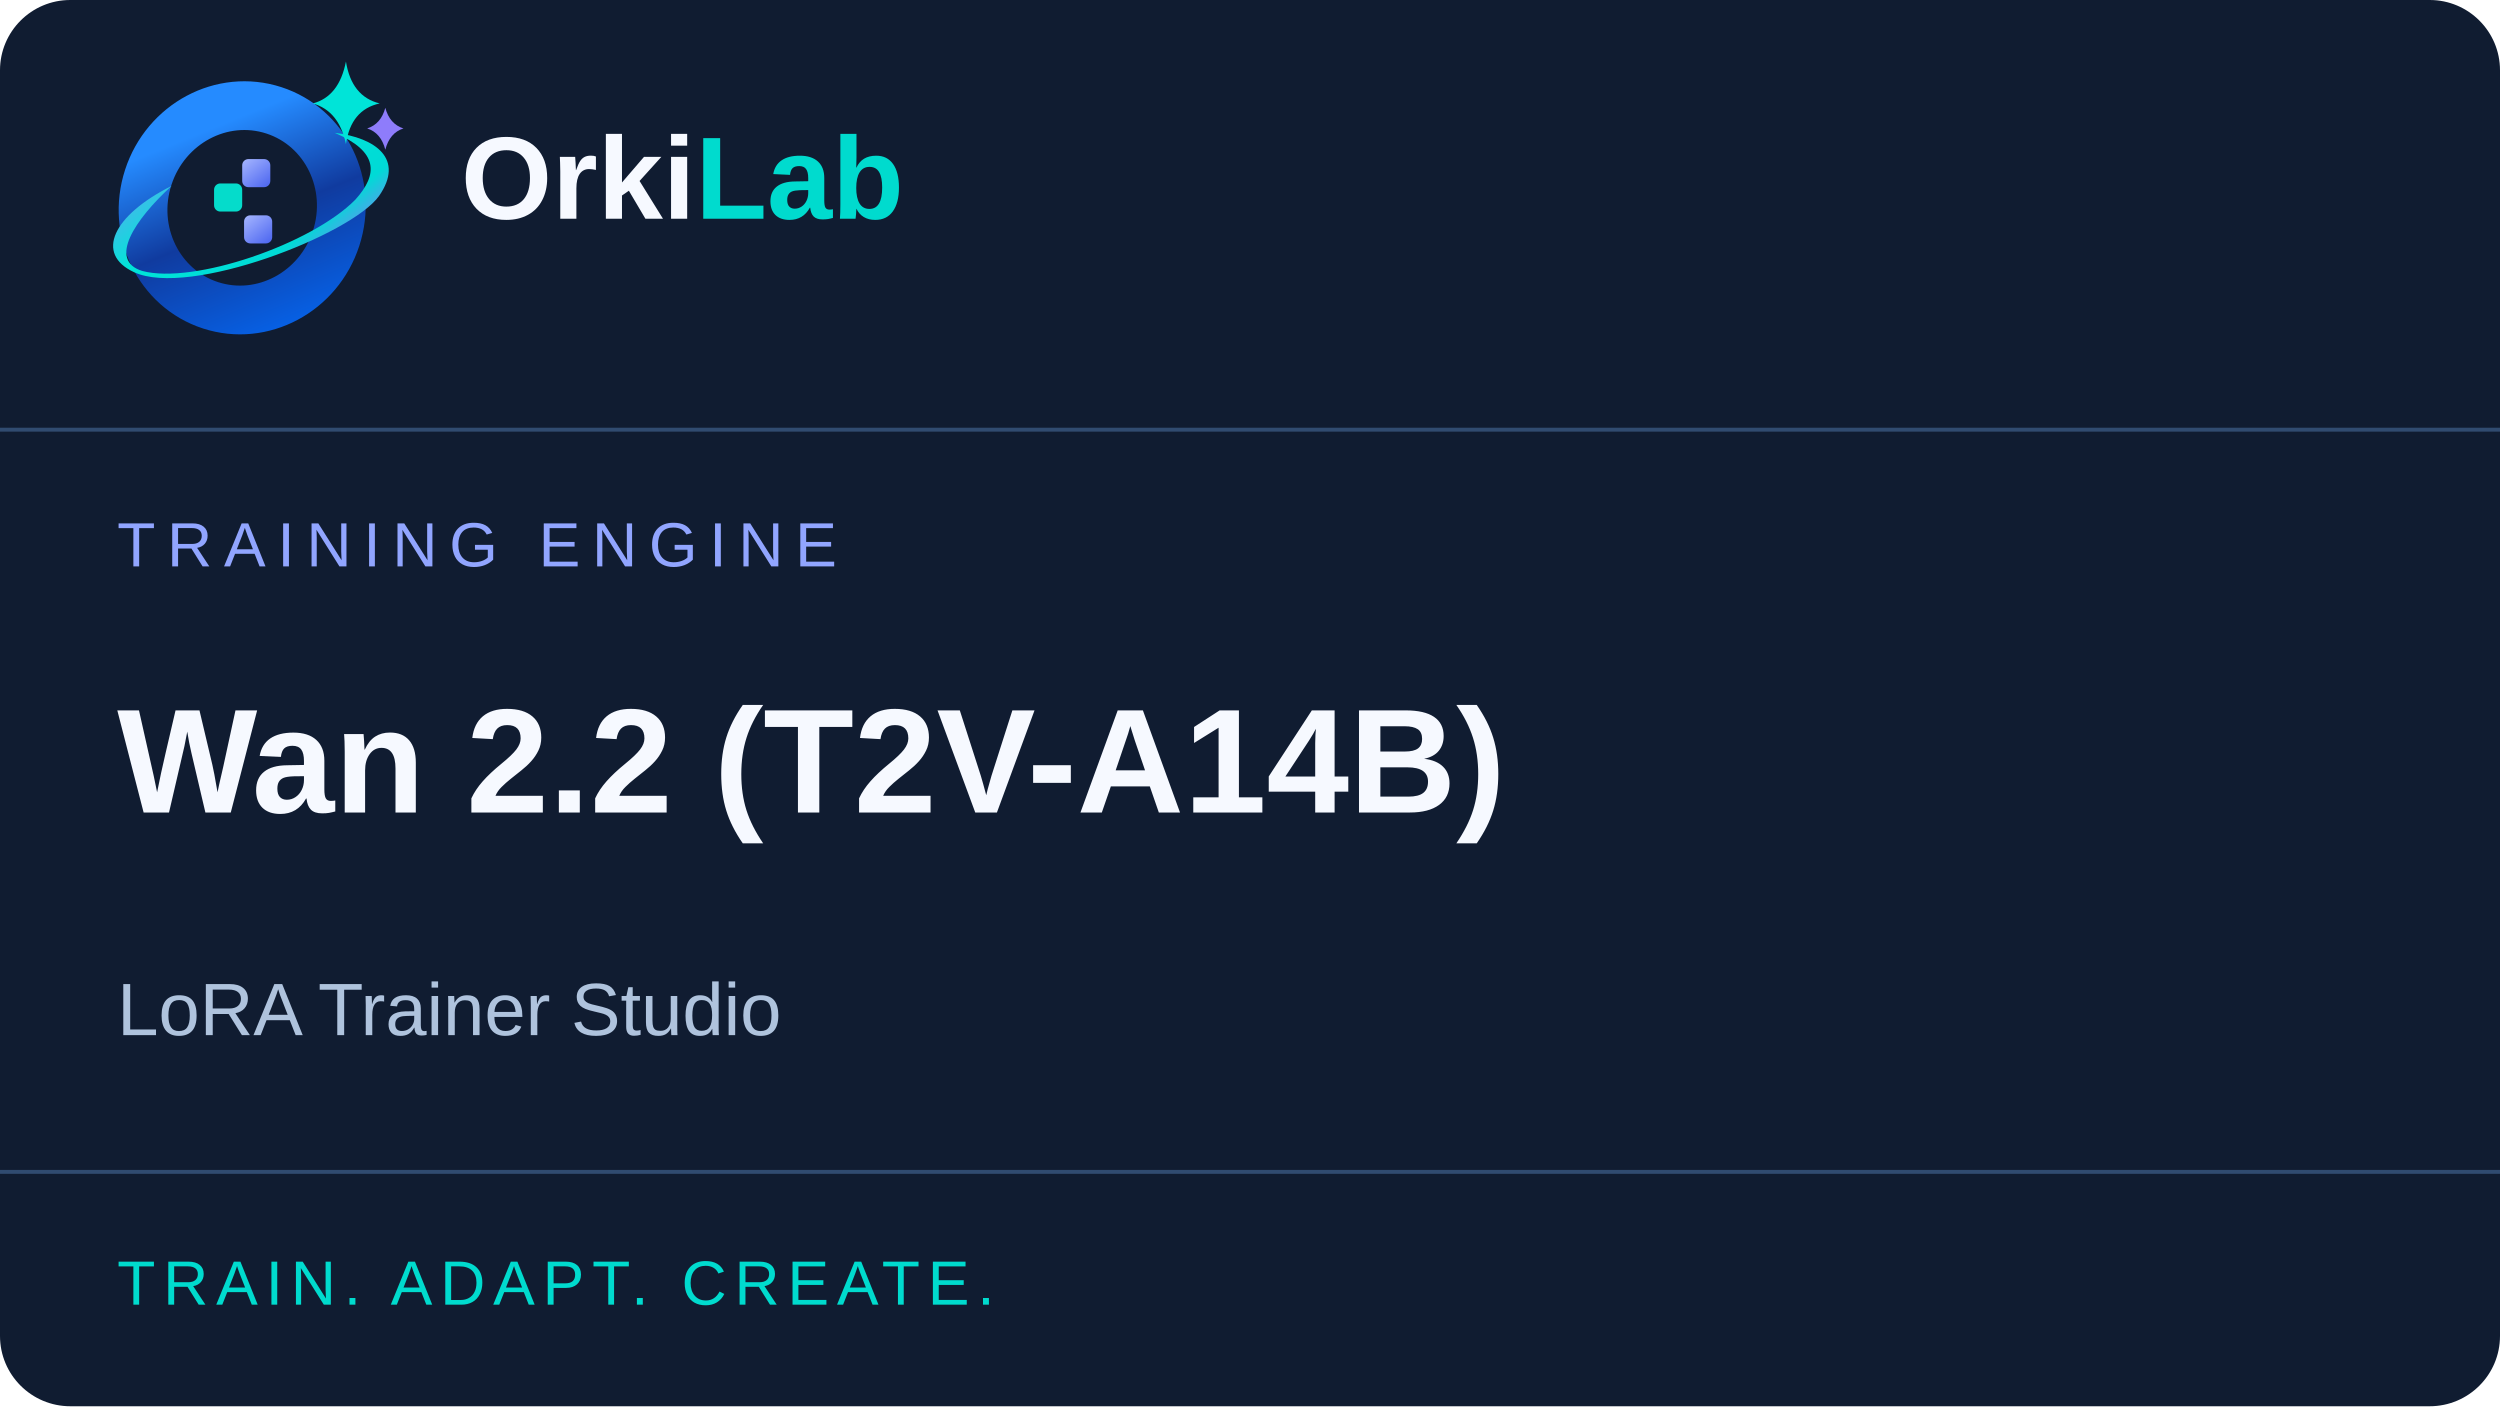
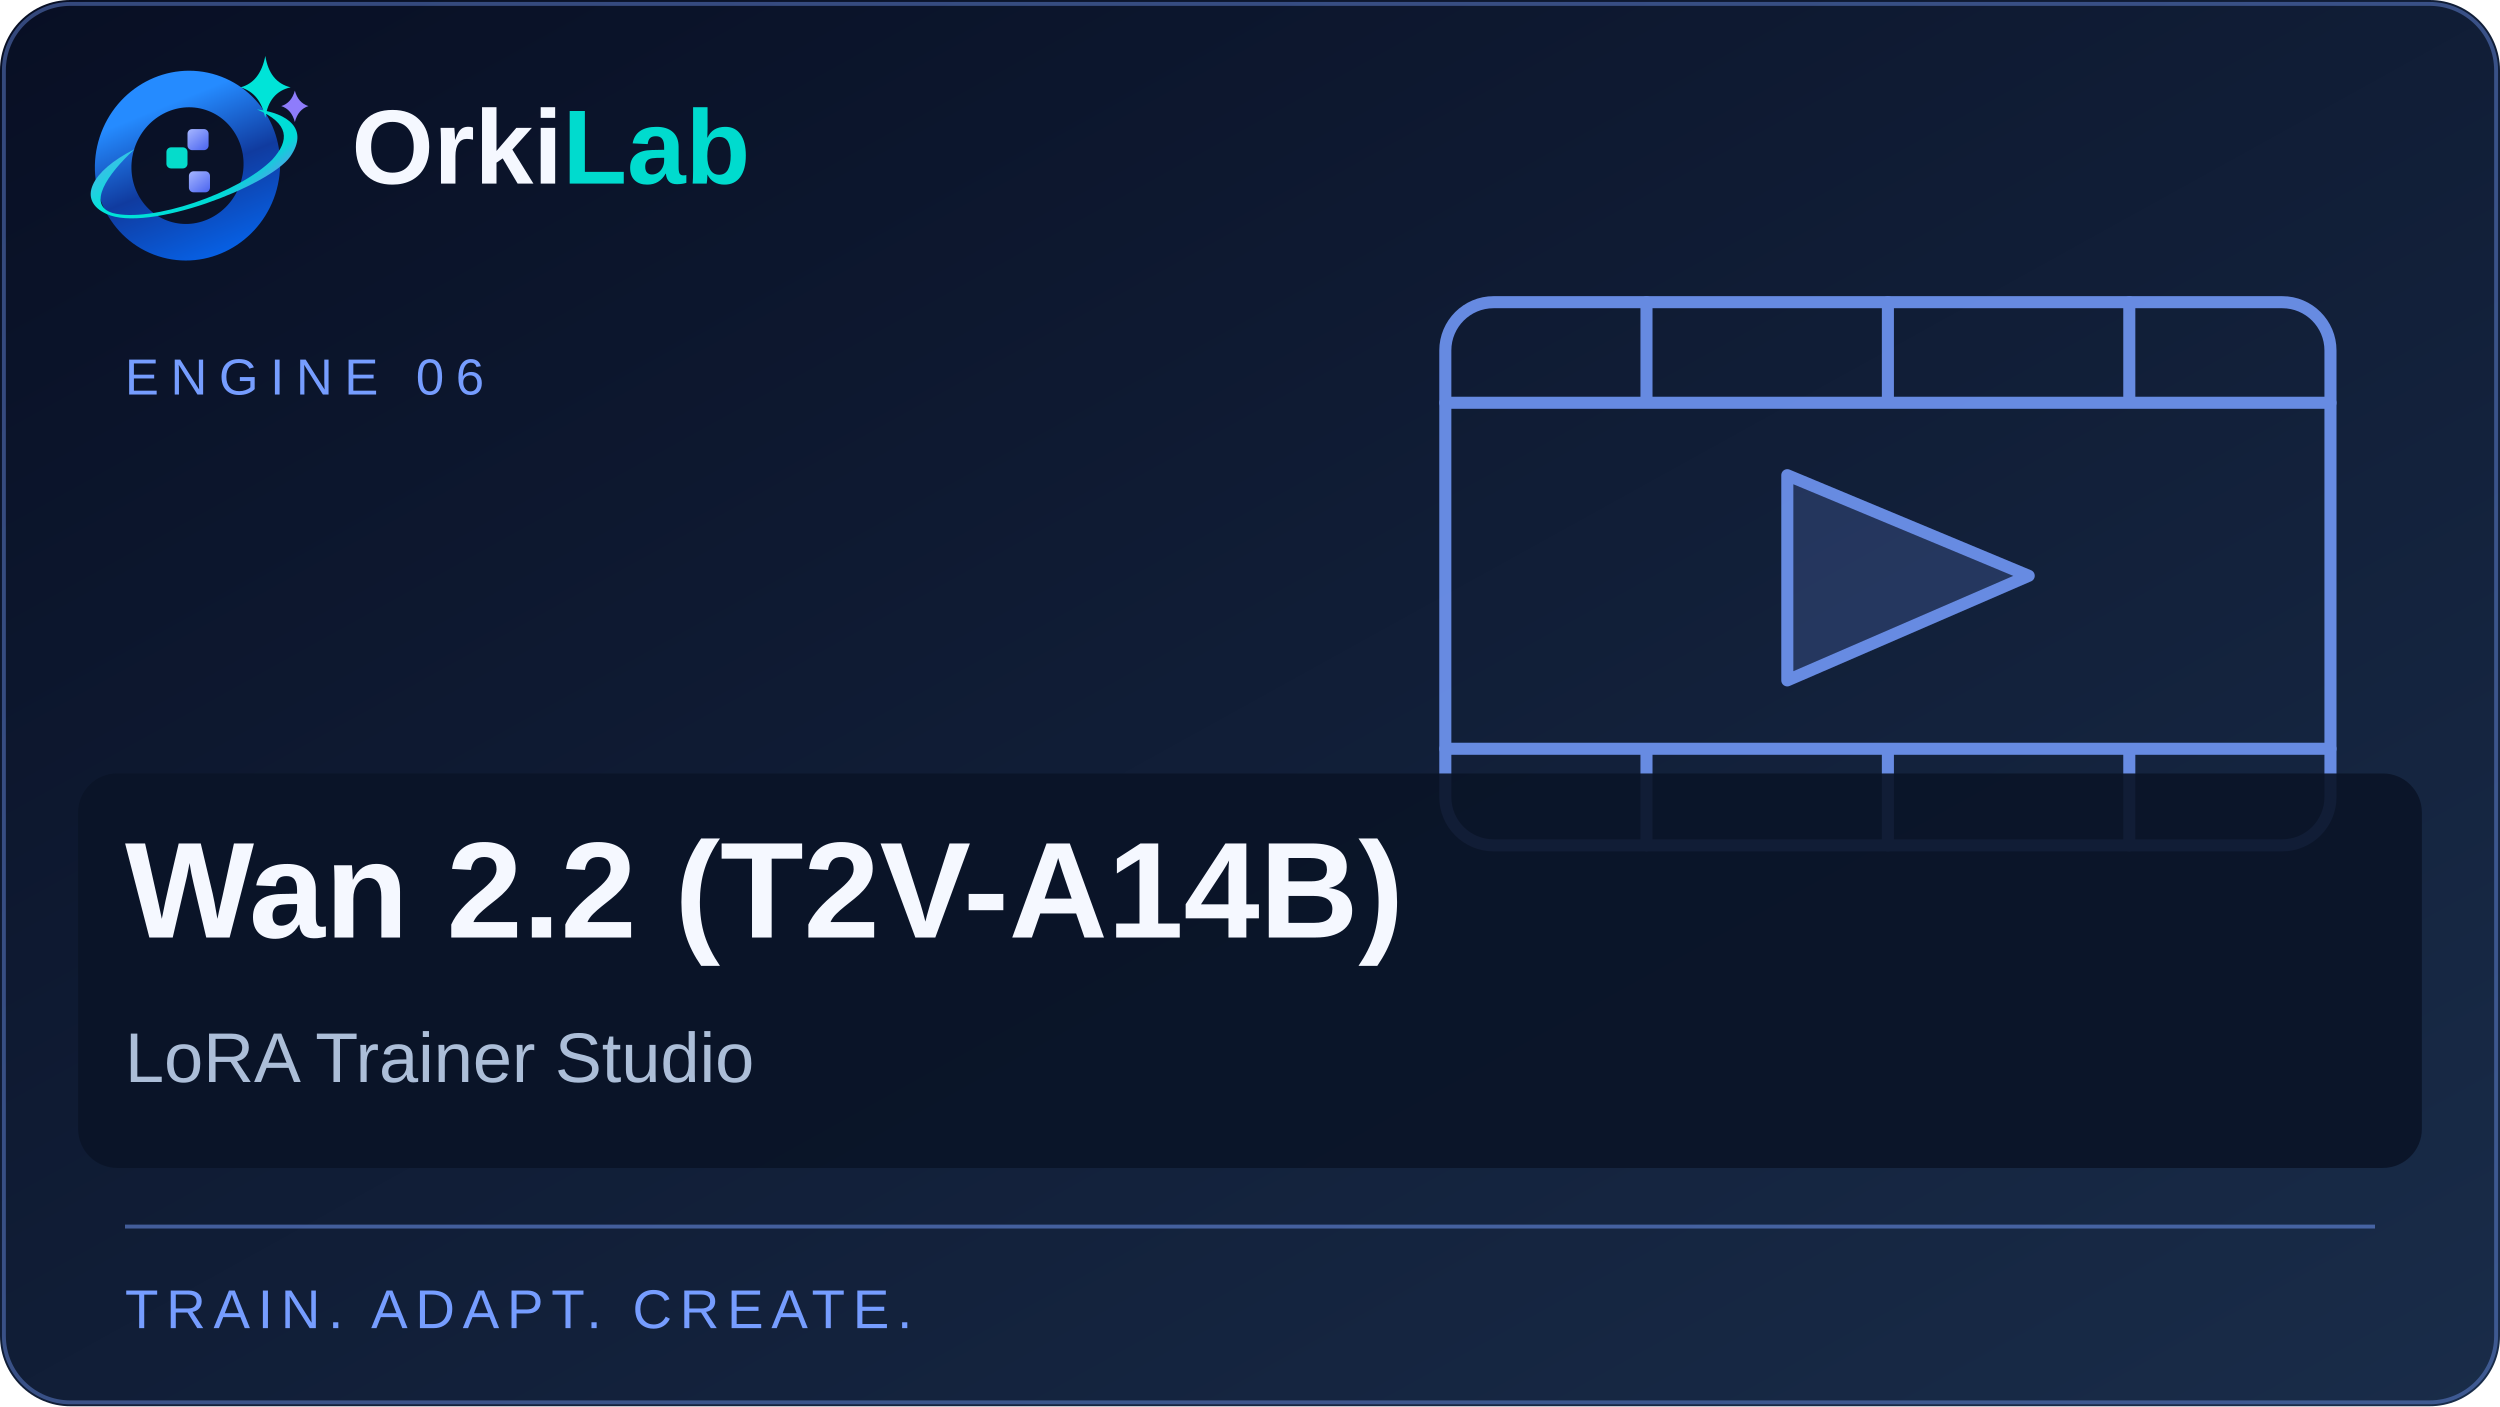
- <svg xmlns="http://www.w3.org/2000/svg" viewBox="0 0 640 360">
-   <rect width="640" height="360" rx="18" fill="#101C31" />
-   <path d="M0 110H640M0 300H640" stroke="#304B70" />
-   <g transform="translate(22 10) scale(.16)">
+ <svg xmlns="http://www.w3.org/2000/svg" width="640" height="360" viewBox="0 0 640 360">
+   <defs>
+     <linearGradient id="panel" x2="1" y2="1">
+       <stop stop-color="#080F24" />
+       <stop offset="1" stop-color="#192C49" />
+     </linearGradient>
+   </defs>
+   <rect width="640" height="360" rx="18" fill="url(#panel)" />
+   <rect x="1" y="1" width="638" height="358" rx="17" fill="none" stroke="#769DFF" stroke-opacity=".4" />
+   <g transform="translate(18 10) scale(.12)">
    <defs>
      <linearGradient id="bg" x2="1" y2="1">
        <stop stop-color="#070D25" />
        <stop offset="1" stop-color="#101E3C" />
      </linearGradient>
      <linearGradient id="ring" x1=".2" y1=".2" x2=".85" y2="1">
        <stop stop-color="#258BFF" />
        <stop offset=".48" stop-color="#103B9F" />
        <stop offset="1" stop-color="#075FE2" />
      </linearGradient>
      <linearGradient id="orbit" x2="1" y2=".65">
        <stop stop-color="#9683FF" />
        <stop offset=".46" stop-color="#00E5D8" />
        <stop offset=".8" stop-color="#00DAD6" />
        <stop offset="1" stop-color="#8B79F7" />
      </linearGradient>
      <linearGradient id="tile" x2=".8" y2="1">
        <stop stop-color="#A6B6FF" />
        <stop offset="1" stop-color="#526BF1" />
      </linearGradient>
      <pattern id="grid" width="40" height="40" patternUnits="userSpaceOnUse">
        <path d="M40 0H0V40" stroke="#8FB7E0" stroke-opacity=".055" fill="none" />
      </pattern>
    </defs>
    <g>
      <ellipse cx="250" cy="270" rx="158" ry="164" transform="rotate(18 250 270)" fill="none" stroke="url(#ring)" stroke-width="78" />
      <rect x="250" y="192" width="45" height="45" rx="10" fill="url(#tile)" />
      <rect x="205" y="231" width="45" height="45" rx="10" fill="#05DCCB" />
      <rect x="253" y="282" width="45" height="45" rx="10" fill="url(#tile)" />
      <path d="M137 235C43 282 14 344 77 373C165 414 425 313 469 251C510 192 464 158 398 150C468 180 468 216 431 257C361 328 172 393 90 371C35 354 78 289 137 235Z" fill="url(#orbit)" />
      <path d="M416 36Q425 92 470 103Q424 113 416 168Q405 115 363 103Q405 92 416 36Z" fill="#00E4D8" />
      <path d="M479 110Q486 136 508 143Q486 150 479 177Q472 150 450 143Q472 136 479 110Z" fill="#8E7CFB" />
    </g>
  </g>
-   <text x="118" y="56" font-family="Arial,sans-serif" font-size="30" font-weight="bold" fill="#F6F9FF">Orki<tspan fill="#00DBCE">Lab</tspan>
+   <text x="90" y="47" fill="#F5F8FF" font-family="Arial,sans-serif" font-size="27" font-weight="bold">Orki<tspan fill="#00DBCE">Lab</tspan>
  </text>
-   <g font-family="Arial,sans-serif">
-     <text x="30" y="145" font-size="16" letter-spacing="3" fill="#91A5FF">TRAINING ENGINE</text>
-     <text x="30" y="208" font-size="38" font-weight="bold" fill="#F6F9FF">Wan 2.2 (T2V-A14B)</text>
-     <text x="30" y="265" font-size="19" fill="#AFC3DD">LoRA Trainer Studio</text>
-     <text x="30" y="334" font-size="16" letter-spacing="2" fill="#00DBCE">TRAIN. ADAPT. CREATE.</text>
+   <text x="32" y="101" fill="#769DFF" font-family="Arial,sans-serif" font-size="13" letter-spacing="3">ENGINE 06</text>
+   <g transform="translate(370 65) scale(1.03)" opacity=".85">
+     <g stroke="#769DFF" stroke-width="3" fill="none" stroke-linecap="round" stroke-linejoin="round">
+       <rect x="0" y="12" width="220" height="135" rx="12" />
+       <path d="M0 37H220M0 123H220M50 12V37M110 12V37M170 12V37M50 123V147M110 123V147M170 123V147" />
+       <path d="M85 55L145 80L85 106Z" fill="#769DFF" fill-opacity=".22" />
+     </g>
  </g>
+   <rect x="20" y="198" width="600" height="101" rx="10" fill="#0A1428" fill-opacity=".92" />
+   <text x="32" y="240" fill="#F5F8FF" font-family="Arial,sans-serif" font-size="35" font-weight="bold">Wan 2.2 (T2V-A14B)</text>
+   <text x="32" y="277" fill="#ACBED8" font-family="Arial,sans-serif" font-size="18">LoRA Trainer Studio</text>
+   <path d="M32 314H608" stroke="#769DFF" opacity=".5" />
+   <text x="32" y="340" fill="#769DFF" font-family="Arial,sans-serif" font-size="14" letter-spacing="2">TRAIN. ADAPT. CREATE.</text>
</svg>
